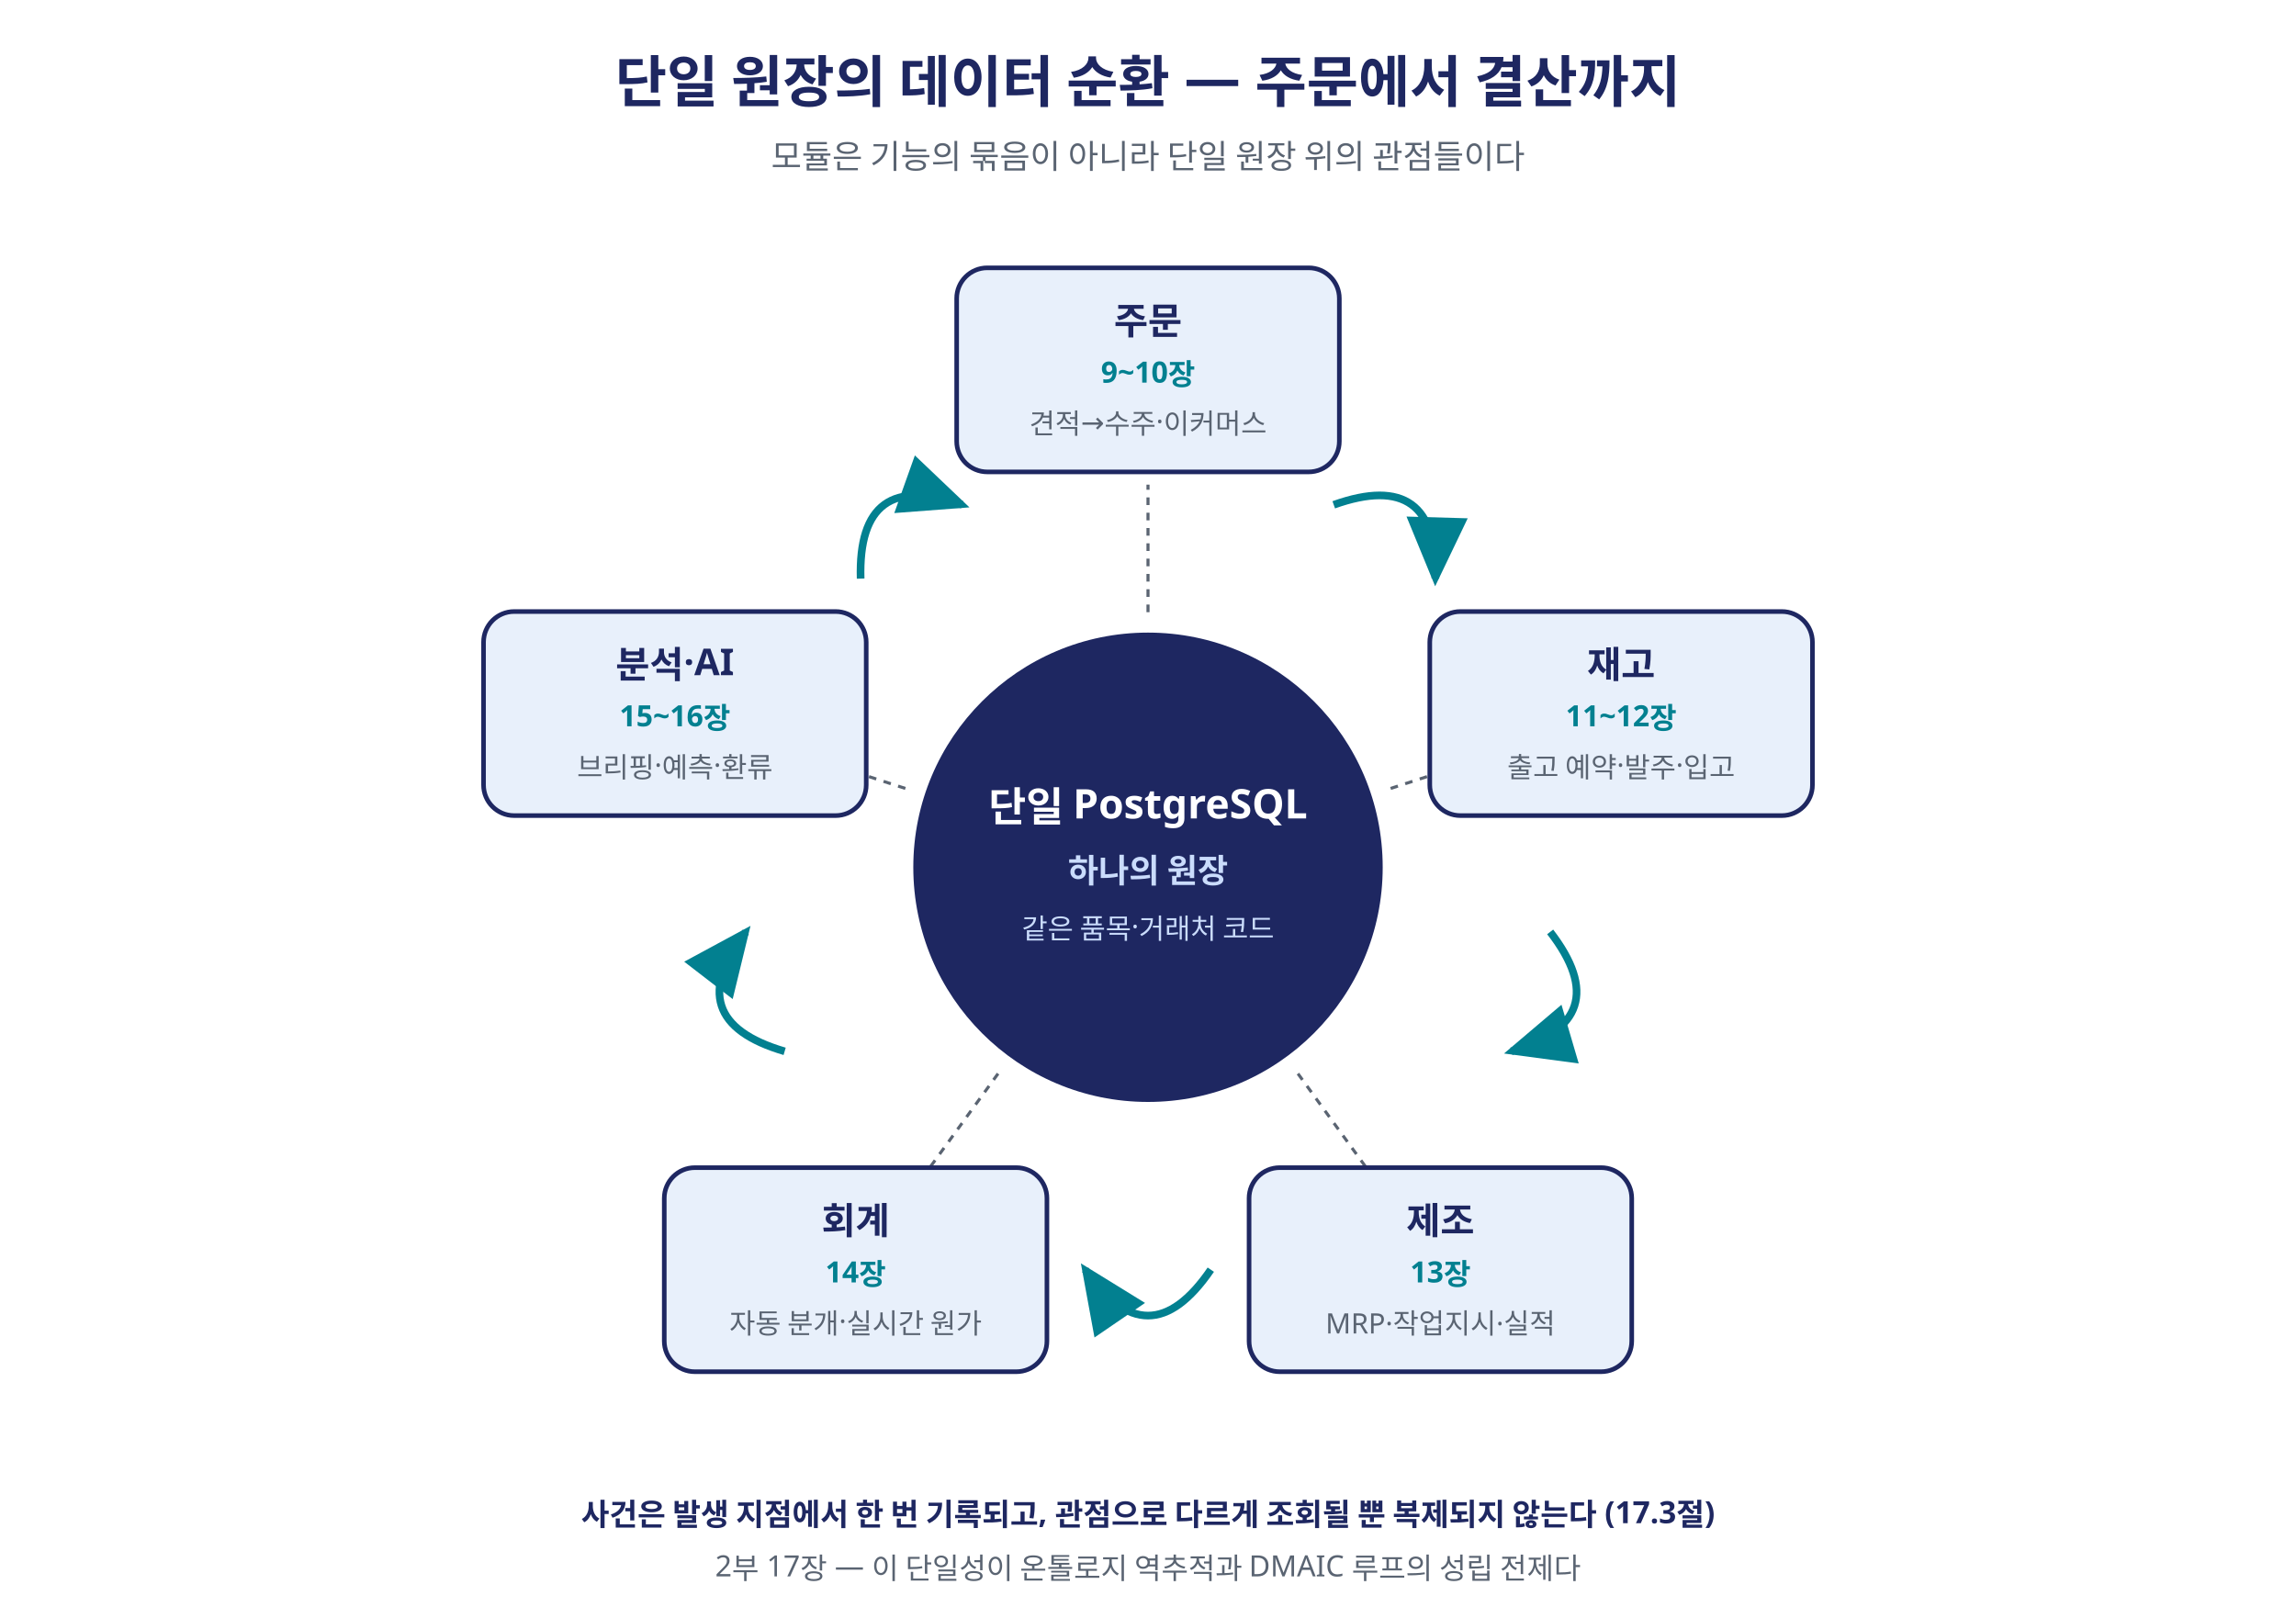
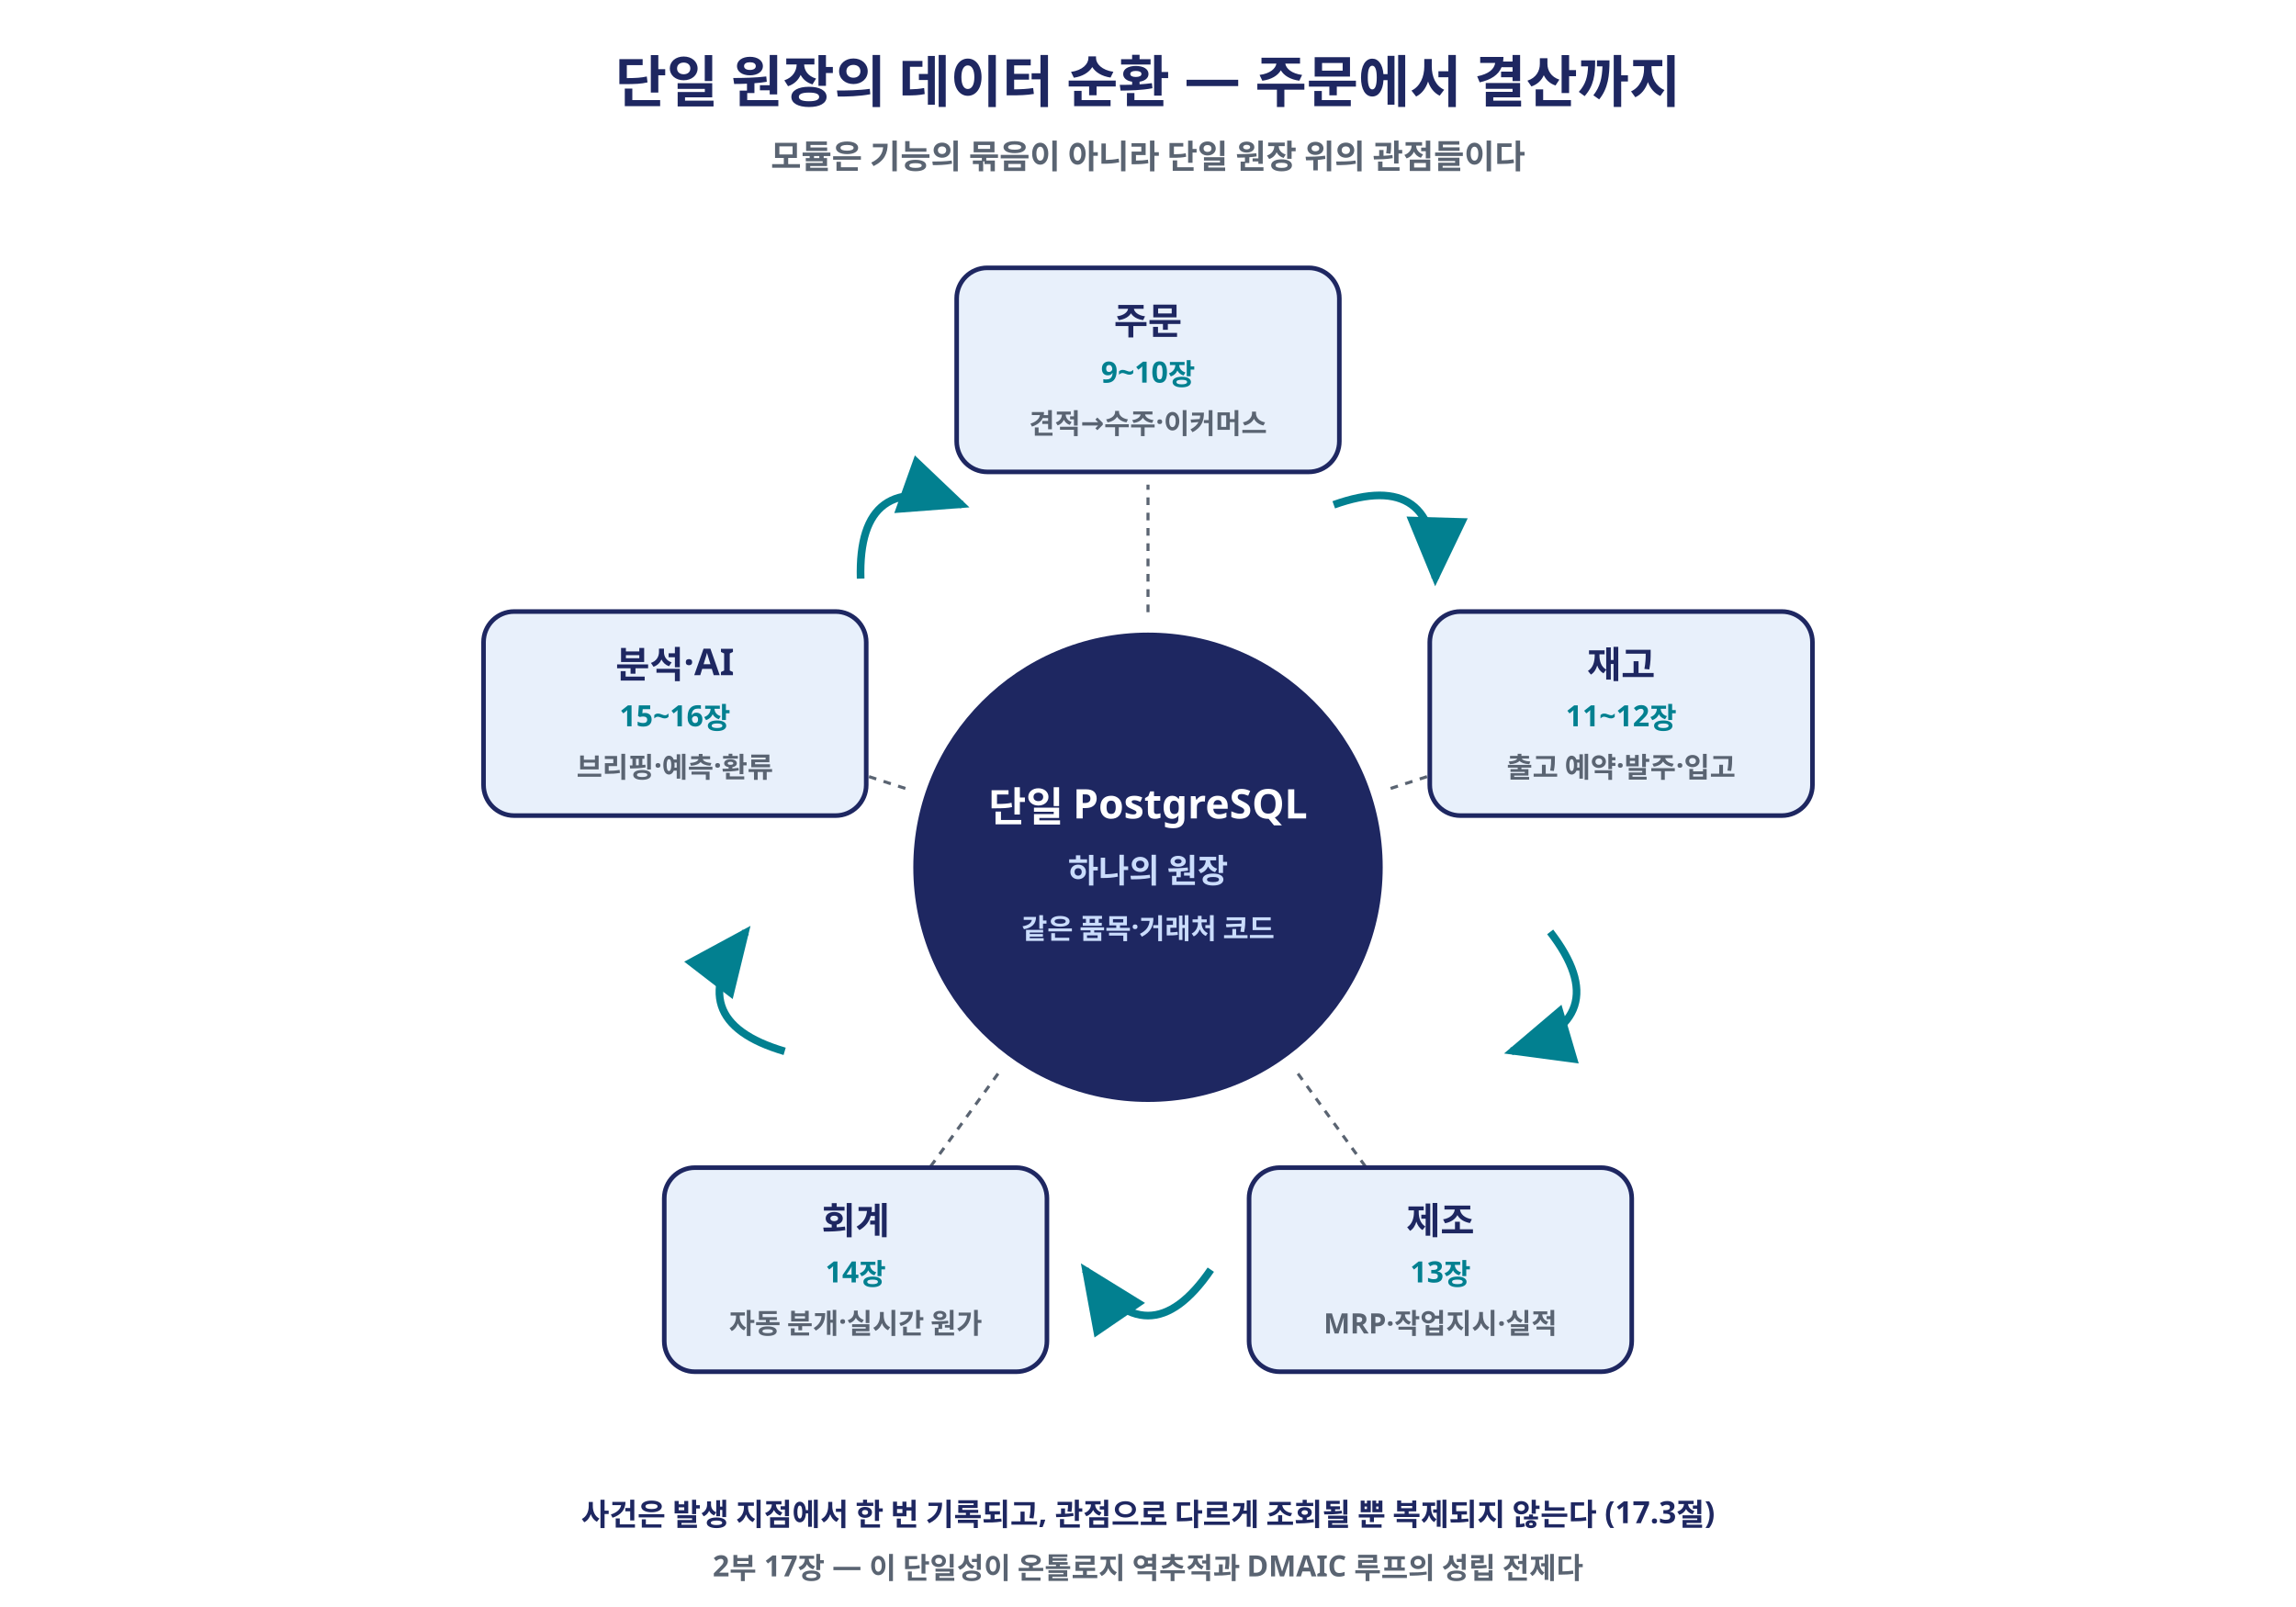
<svg xmlns="http://www.w3.org/2000/svg" width="900" height="630" viewBox="0 0 900 630">
  <rect width="900" height="630" fill="#FFFFFF" />
  <defs>
    <marker id="ah" markerWidth="10" markerHeight="8" refX="8" refY="4" orient="auto">
      <path d="M0,0 L9,4 L0,8 z" fill="#1E2761" />
    </marker>
    <marker id="ahT" markerWidth="10" markerHeight="8" refX="8" refY="4" orient="auto">
      <path d="M0,0 L9,4 L0,8 z" fill="#028090" />
    </marker>
    <marker id="ahA" markerWidth="10" markerHeight="8" refX="8" refY="4" orient="auto">
      <path d="M0,0 L9,4 L0,8 z" fill="#B85042" />
    </marker>
    <marker id="ahG" markerWidth="10" markerHeight="8" refX="8" refY="4" orient="auto">
      <path d="M0,0 L9,4 L0,8 z" fill="#5A6472" />
    </marker>
  </defs>
  <text x="450.0" y="40" font-family="NanumGothic" font-size="22" font-weight="bold" fill="#1E2761" text-anchor="middle">단일 원장의 데이터 순환 — 주문에서 결산까지</text>
-   <text x="450.0" y="66" font-family="NanumGothic" font-size="13" font-weight="normal" fill="#5A6472" text-anchor="middle">모듈은 기능의 묶음이 아니라 단일 원장 위의 관점들이다</text>
+   <text x="450.0" y="66" font-family="NanumGothic" font-size="13" font-weight="bold" fill="#5A6472" text-anchor="middle">모듈은 기능의 묶음이 아니라 단일 원장 위의 관점들이다</text>
  <line x1="450.0" y1="240.0" x2="450.0" y2="190.0" stroke="#5A6472" stroke-width="1.2" stroke-dasharray="3,3" />
  <line x1="545.106" y1="309.098" x2="592.658" y2="293.647" stroke="#5A6472" stroke-width="1.2" stroke-dasharray="3,3" />
  <line x1="508.779" y1="420.902" x2="538.168" y2="461.353" stroke="#5A6472" stroke-width="1.2" stroke-dasharray="3,3" />
  <line x1="391.221" y1="420.902" x2="361.832" y2="461.353" stroke="#5A6472" stroke-width="1.2" stroke-dasharray="3,3" />
  <line x1="354.894" y1="309.098" x2="307.342" y2="293.647" stroke="#5A6472" stroke-width="1.2" stroke-dasharray="3,3" />
  <path d="M522.812,197.901 Q563.888,183.246 562.644,226.841" fill="none" stroke="#028090" stroke-width="3" marker-end="url(#ahT)" />
  <path d="M607.644,365.337 Q634.275,399.875 592.43,412.163" fill="none" stroke="#028090" stroke-width="3" marker-end="url(#ahT)" />
  <path d="M474.618,497.758 Q450.0,533.758 425.382,497.758" fill="none" stroke="#028090" stroke-width="3" marker-end="url(#ahT)" />
  <path d="M307.57,412.163 Q265.725,399.875 292.356,365.337" fill="none" stroke="#028090" stroke-width="3" marker-end="url(#ahT)" />
  <path d="M337.356,226.841 Q336.112,183.246 377.188,197.901" fill="none" stroke="#028090" stroke-width="3" marker-end="url(#ahT)" />
  <rect x="375.0" y="105.0" width="150" height="80" rx="12" fill="#E8F0FB" stroke="#1E2761" stroke-width="1.8" />
  <text x="450.0" y="131.0" font-family="NanumGothic" font-size="14.5" font-weight="bold" fill="#1E2761" text-anchor="middle">주문</text>
  <text x="450.0" y="150.0" font-family="NanumGothic" font-size="11.5" font-weight="bold" fill="#028090" text-anchor="middle">9~10장</text>
-   <text x="450.0" y="170.0" font-family="NanumGothic" font-size="11" font-weight="normal" fill="#5A6472" text-anchor="middle">견적→수주·이커머스</text>
+   <text x="450.0" y="170.0" font-family="NanumGothic" font-size="11" font-weight="bold" fill="#5A6472" text-anchor="middle">견적→수주·이커머스</text>
  <rect x="560.456" y="239.742" width="150" height="80" rx="12" fill="#E8F0FB" stroke="#1E2761" stroke-width="1.8" />
  <text x="635.456" y="265.742" font-family="NanumGothic" font-size="14.5" font-weight="bold" fill="#1E2761" text-anchor="middle">재고</text>
  <text x="635.456" y="284.742" font-family="NanumGothic" font-size="11.5" font-weight="bold" fill="#028090" text-anchor="middle">11~12장</text>
-   <text x="635.456" y="304.742" font-family="NanumGothic" font-size="11" font-weight="normal" fill="#5A6472" text-anchor="middle">출고 예약·발주·입고</text>
+   <text x="635.456" y="304.742" font-family="NanumGothic" font-size="11" font-weight="bold" fill="#5A6472" text-anchor="middle">출고 예약·발주·입고</text>
  <rect x="489.618" y="457.758" width="150" height="80" rx="12" fill="#E8F0FB" stroke="#1E2761" stroke-width="1.8" />
  <text x="564.618" y="483.758" font-family="NanumGothic" font-size="14.5" font-weight="bold" fill="#1E2761" text-anchor="middle">제조</text>
  <text x="564.618" y="502.758" font-family="NanumGothic" font-size="11.5" font-weight="bold" fill="#028090" text-anchor="middle">13장</text>
-   <text x="564.618" y="522.758" font-family="NanumGothic" font-size="11" font-weight="normal" fill="#5A6472" text-anchor="middle">MRP·작업지시·실적</text>
+   <text x="564.618" y="522.758" font-family="NanumGothic" font-size="11" font-weight="bold" fill="#5A6472" text-anchor="middle">MRP·작업지시·실적</text>
  <rect x="260.382" y="457.758" width="150" height="80" rx="12" fill="#E8F0FB" stroke="#1E2761" stroke-width="1.8" />
  <text x="335.382" y="483.758" font-family="NanumGothic" font-size="14.5" font-weight="bold" fill="#1E2761" text-anchor="middle">회계</text>
  <text x="335.382" y="502.758" font-family="NanumGothic" font-size="11.5" font-weight="bold" fill="#028090" text-anchor="middle">14장</text>
-   <text x="335.382" y="522.758" font-family="NanumGothic" font-size="11" font-weight="normal" fill="#5A6472" text-anchor="middle">자동 분개·실시간 원가</text>
+   <text x="335.382" y="522.758" font-family="NanumGothic" font-size="11" font-weight="bold" fill="#5A6472" text-anchor="middle">자동 분개·실시간 원가</text>
  <rect x="189.544" y="239.742" width="150" height="80" rx="12" fill="#E8F0FB" stroke="#1E2761" stroke-width="1.8" />
  <text x="264.544" y="265.742" font-family="NanumGothic" font-size="14.5" font-weight="bold" fill="#1E2761" text-anchor="middle">분석·AI</text>
  <text x="264.544" y="284.742" font-family="NanumGothic" font-size="11.5" font-weight="bold" fill="#028090" text-anchor="middle">15~16장</text>
-   <text x="264.544" y="304.742" font-family="NanumGothic" font-size="11" font-weight="normal" fill="#5A6472" text-anchor="middle">브리핑·예측·환류</text>
+   <text x="264.544" y="304.742" font-family="NanumGothic" font-size="11" font-weight="bold" fill="#5A6472" text-anchor="middle">브리핑·예측·환류</text>
  <circle cx="450.0" cy="340" r="92" fill="#1E2761" />
  <text x="450.0" y="322" font-family="NanumGothic" font-size="16" font-weight="bold" fill="#FFFFFF" text-anchor="middle">단일 PostgreSQL</text>
  <text x="450.0" y="346" font-family="NanumGothic" font-size="13" font-weight="bold" fill="#CADCFC" text-anchor="middle">하나의 원장</text>
-   <text x="450.0" y="368" font-family="NanumGothic" font-size="11" font-weight="normal" fill="#CADCFC" text-anchor="middle">같은 품목·거래처 코드</text>
+   <text x="450.0" y="368" font-family="NanumGothic" font-size="11" font-weight="bold" fill="#CADCFC" text-anchor="middle">같은 품목·거래처 코드</text>
  <text x="450.0" y="598" font-family="NanumGothic" font-size="12" font-weight="bold" fill="#1E2761" text-anchor="middle">사건은 발생 지점에서 한 번 기록되고, 관점으로 다르게 조회될 뿐 복제되지 않는다 (17.3절)</text>
-   <text x="450.0" y="618" font-family="NanumGothic" font-size="11.5" font-weight="normal" fill="#5A6472" text-anchor="middle">2부 17장 — 이 단일성이 온톨로지 역추적과 DMAIC 루프의 성립 전제다</text>
+   <text x="450.0" y="618" font-family="NanumGothic" font-size="11.5" font-weight="bold" fill="#5A6472" text-anchor="middle">2부 17장 — 이 단일성이 온톨로지 역추적과 DMAIC 루프의 성립 전제다</text>
</svg>
